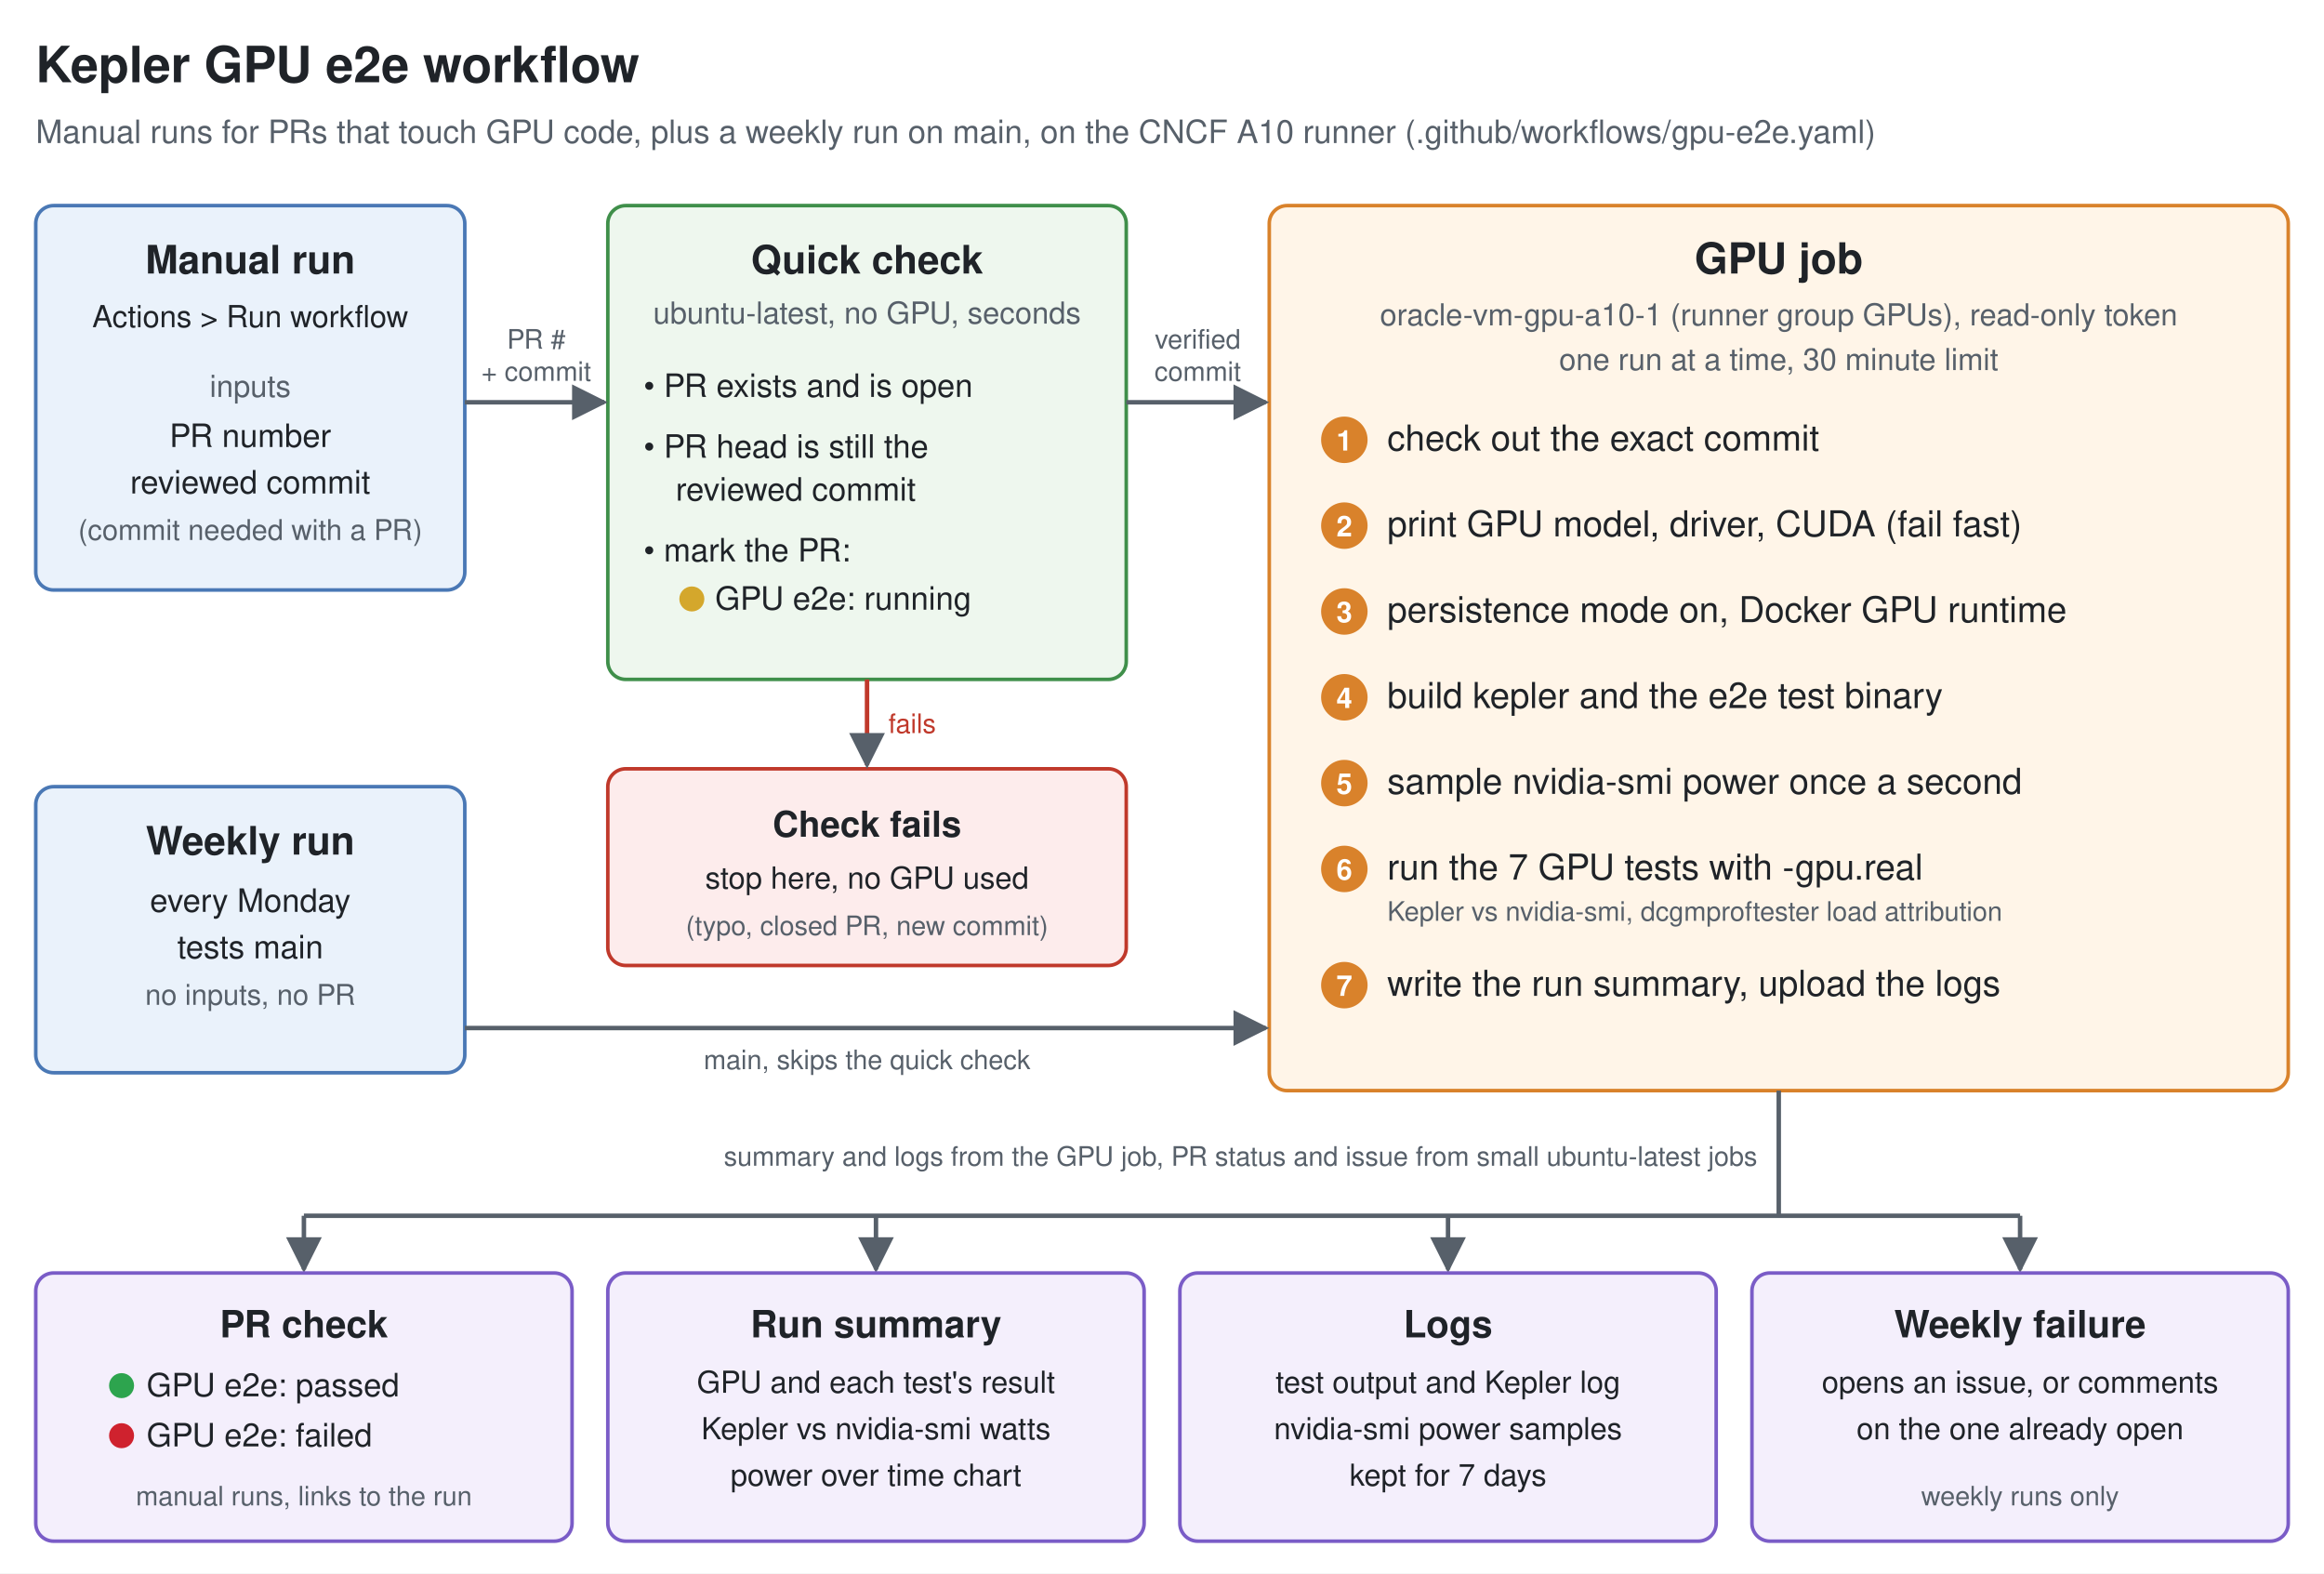
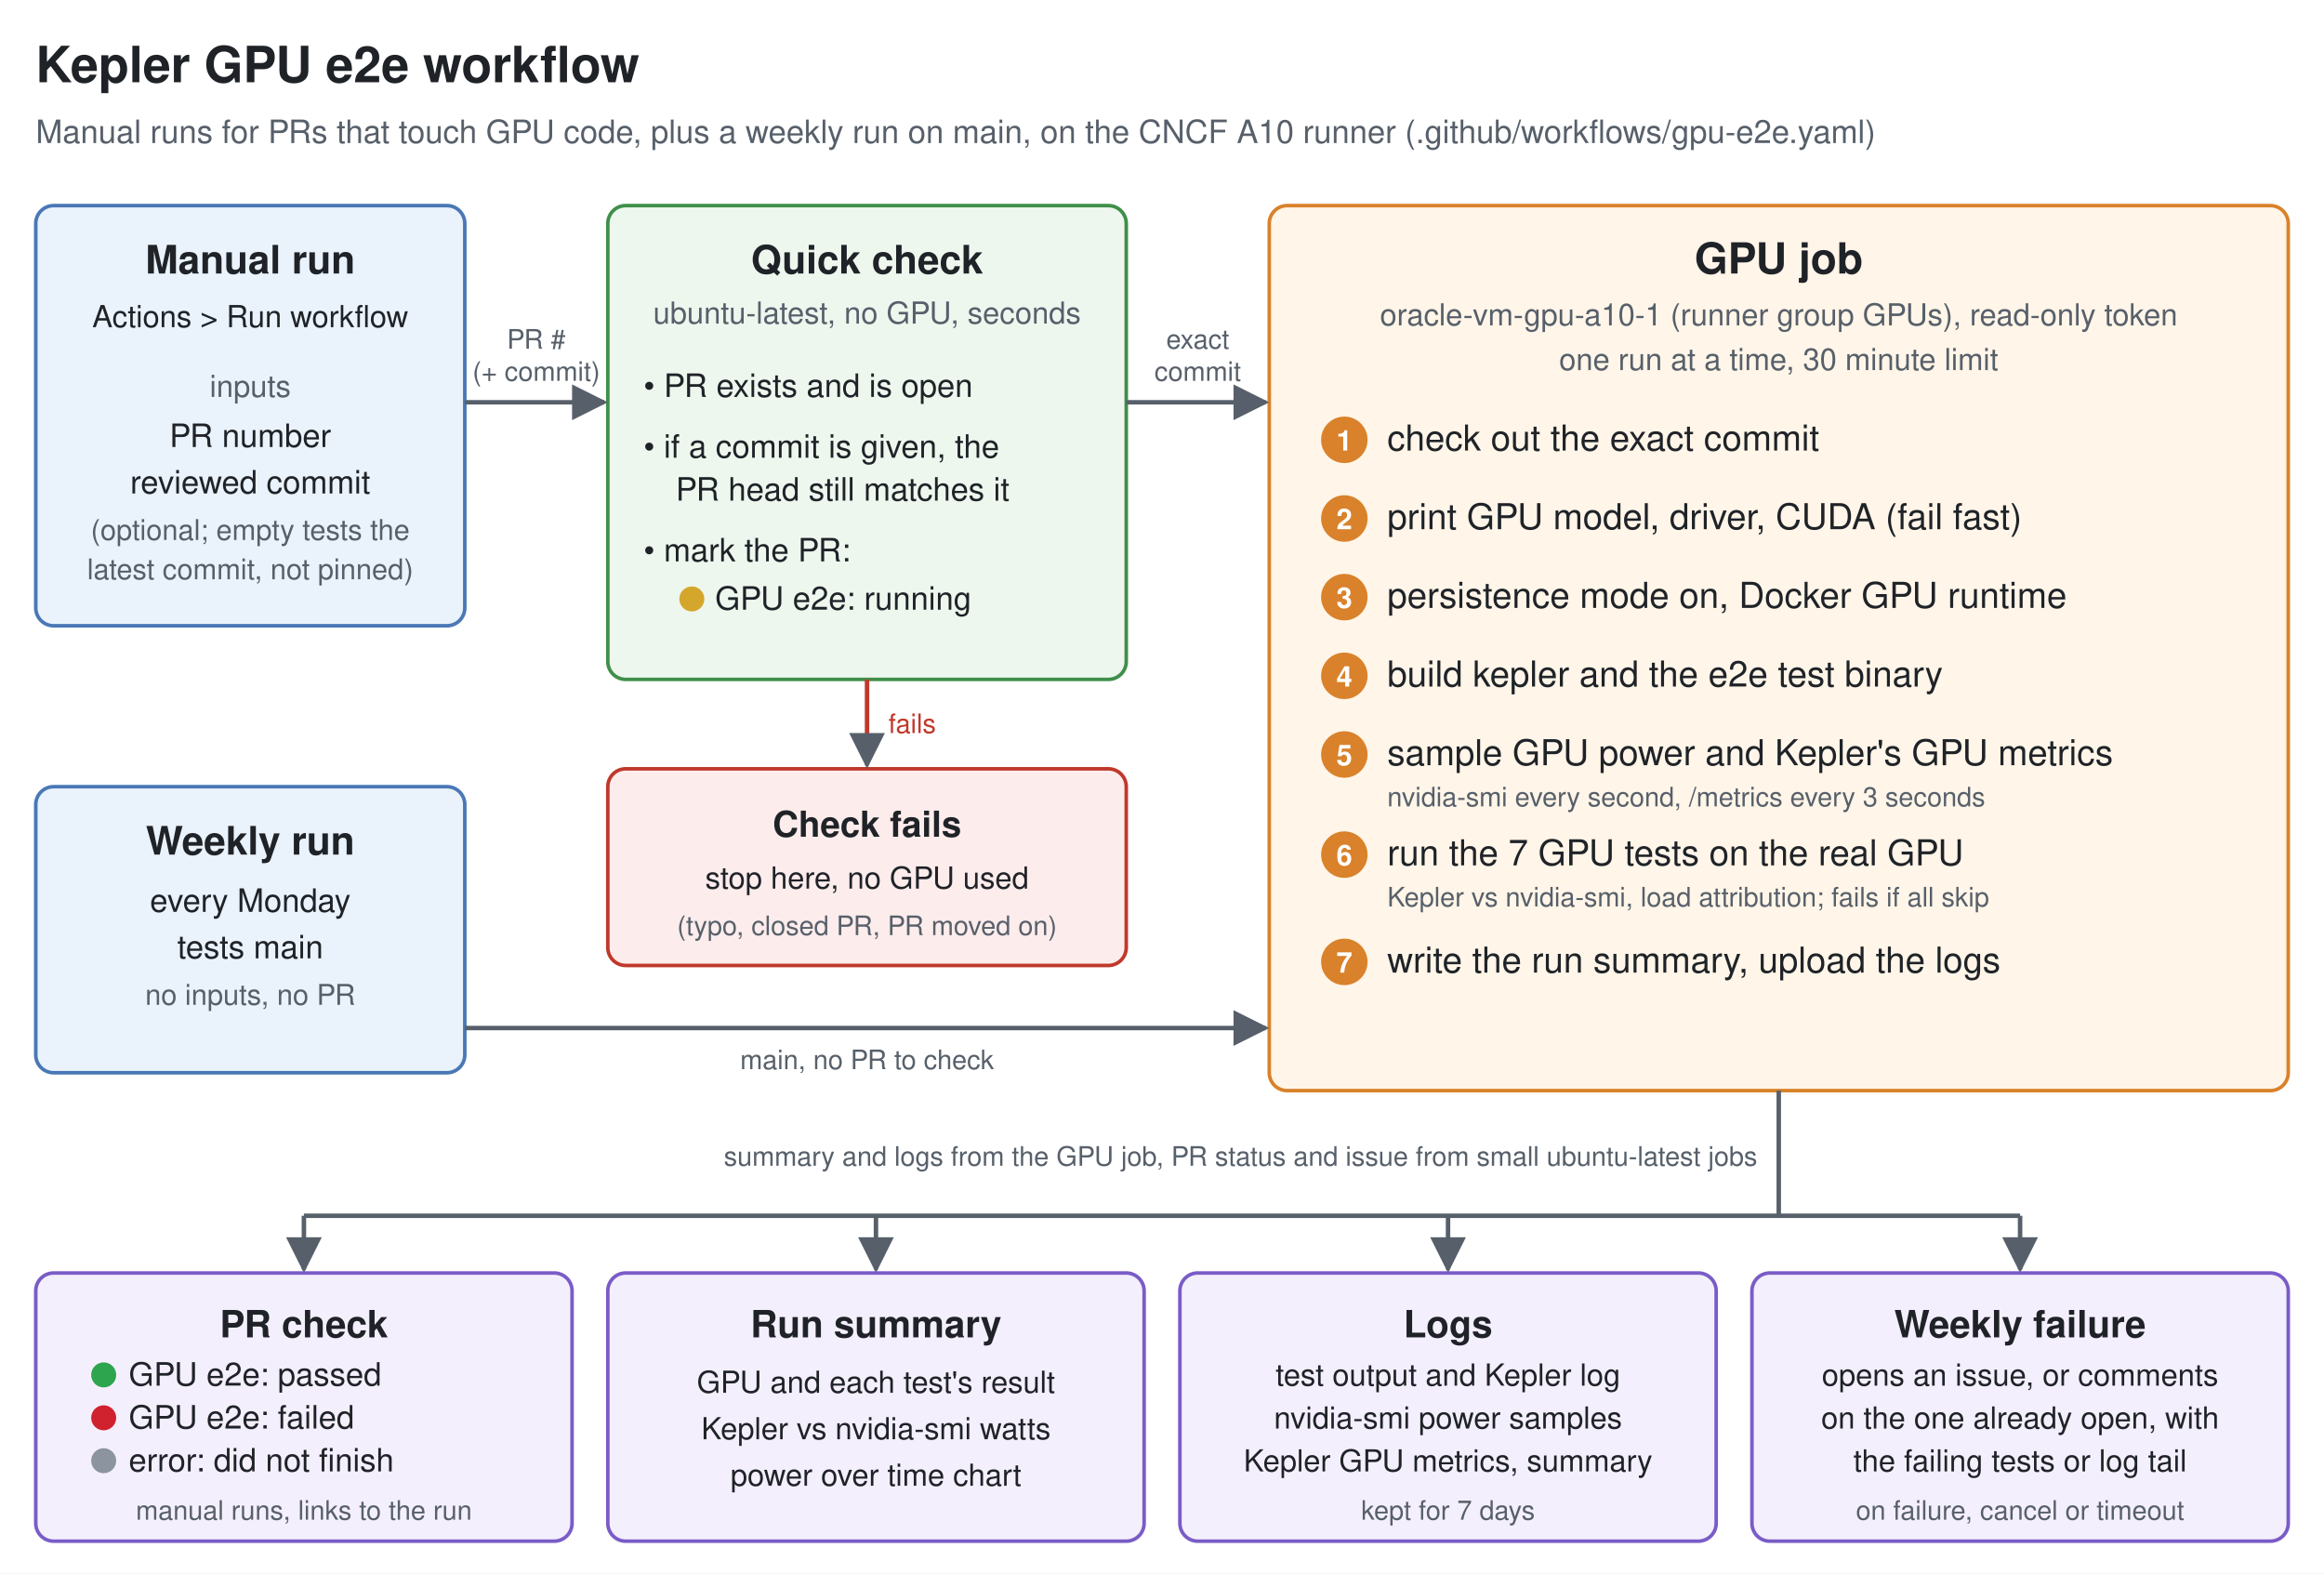
<svg xmlns="http://www.w3.org/2000/svg" viewBox="0 0 1300 880" width="1300" height="880">
  <defs>
    <marker id="arrow" viewBox="0 0 10 10" refX="9" refY="5" markerWidth="8" markerHeight="8" orient="auto-start-reverse">
      <polygon points="0,0 10,5 0,10" fill="#57606a" />
    </marker>
  </defs>
  <rect x="0" y="0" width="1300" height="880" fill="#ffffff" />
  <g font-family="Helvetica Neue, Helvetica, Arial, sans-serif" fill="#1f2328">
    <text x="20" y="46" font-size="28" font-weight="bold">Kepler GPU e2e workflow</text>
    <text x="20" y="80" font-size="18" fill="#57606a">Manual runs for PRs that touch GPU code, plus a weekly run on main, on the CNCF A10 runner (.github/workflows/gpu-e2e.yaml)</text>
-     <rect x="20" y="115" width="240" height="215" rx="10" fill="#eaf2fb" stroke="#4a78b5" stroke-width="2" />
+     <rect x="20" y="115" width="240" height="235" rx="10" fill="#eaf2fb" stroke="#4a78b5" stroke-width="2" />
    <text x="140" y="153" font-size="22" font-weight="bold" text-anchor="middle">Manual run</text>
    <text x="140" y="183" font-size="17" text-anchor="middle">Actions &gt; Run workflow</text>
    <text x="140" y="222" font-size="17" fill="#57606a" text-anchor="middle">inputs</text>
    <text x="140" y="250" font-size="18" text-anchor="middle">PR number</text>
    <text x="140" y="276" font-size="18" text-anchor="middle">reviewed commit</text>
-     <text x="140" y="302" font-size="16" fill="#57606a" text-anchor="middle">(commit needed with a PR)</text>
+     <text x="140" y="302" font-size="16" fill="#57606a" text-anchor="middle">(optional; empty tests the</text>
+     <text x="140" y="324" font-size="16" fill="#57606a" text-anchor="middle">latest commit, not pinned)</text>
    <rect x="20" y="440" width="240" height="160" rx="10" fill="#eaf2fb" stroke="#4a78b5" stroke-width="2" />
    <text x="140" y="478" font-size="22" font-weight="bold" text-anchor="middle">Weekly run</text>
    <text x="140" y="510" font-size="18" text-anchor="middle">every Monday</text>
    <text x="140" y="536" font-size="18" text-anchor="middle">tests main</text>
    <text x="140" y="562" font-size="16" fill="#57606a" text-anchor="middle">no inputs, no PR</text>
    <rect x="340" y="115" width="290" height="265" rx="10" fill="#eef7ee" stroke="#3f8f4a" stroke-width="2" />
    <text x="485" y="153" font-size="22" font-weight="bold" text-anchor="middle">Quick check</text>
    <text x="485" y="181" font-size="17" fill="#57606a" text-anchor="middle">ubuntu-latest, no GPU, seconds</text>
    <text x="360" y="222" font-size="18">• PR exists and is open</text>
-     <text x="360" y="256" font-size="18">• PR head is still the</text>
-     <text x="378" y="280" font-size="18">reviewed commit</text>
+     <text x="360" y="256" font-size="18">• if a commit is given, the</text>
+     <text x="378" y="280" font-size="18">PR head still matches it</text>
    <text x="360" y="314" font-size="18">• mark the PR:</text>
    <circle cx="387" cy="335" r="7" fill="#d4a72c" />
    <text x="400" y="341" font-size="18">GPU e2e: running</text>
    <rect x="340" y="430" width="290" height="110" rx="10" fill="#fdecec" stroke="#c0392b" stroke-width="2" />
    <text x="485" y="468" font-size="20" font-weight="bold" text-anchor="middle">Check fails</text>
    <text x="485" y="497" font-size="17" text-anchor="middle">stop here, no GPU used</text>
-     <text x="485" y="523" font-size="15" fill="#57606a" text-anchor="middle">(typo, closed PR, new commit)</text>
+     <text x="485" y="523" font-size="15" fill="#57606a" text-anchor="middle">(typo, closed PR, PR moved on)</text>
    <rect x="710" y="115" width="570" height="495" rx="10" fill="#fff5e8" stroke="#d9822b" stroke-width="2" />
    <text x="995" y="153" font-size="24" font-weight="bold" text-anchor="middle">GPU job</text>
    <text x="995" y="182" font-size="17" fill="#57606a" text-anchor="middle">oracle-vm-gpu-a10-1 (runner group GPUs), read-only token</text>
    <text x="995" y="207" font-size="17" fill="#57606a" text-anchor="middle">one run at a time, 30 minute limit</text>
    <circle cx="752" cy="246" r="13" fill="#d9822b" />
    <text x="752" y="252" font-size="16" font-weight="bold" fill="#ffffff" text-anchor="middle">1</text>
    <text x="776" y="252" font-size="20">check out the exact commit</text>
-     <circle cx="752" cy="294" r="13" fill="#d9822b" />
-     <text x="752" y="300" font-size="16" font-weight="bold" fill="#ffffff" text-anchor="middle">2</text>
-     <text x="776" y="300" font-size="20">print GPU model, driver, CUDA (fail fast)</text>
-     <circle cx="752" cy="342" r="13" fill="#d9822b" />
-     <text x="752" y="348" font-size="16" font-weight="bold" fill="#ffffff" text-anchor="middle">3</text>
-     <text x="776" y="348" font-size="20">persistence mode on, Docker GPU runtime</text>
-     <circle cx="752" cy="390" r="13" fill="#d9822b" />
-     <text x="752" y="396" font-size="16" font-weight="bold" fill="#ffffff" text-anchor="middle">4</text>
-     <text x="776" y="396" font-size="20">build kepler and the e2e test binary</text>
-     <circle cx="752" cy="438" r="13" fill="#d9822b" />
-     <text x="752" y="444" font-size="16" font-weight="bold" fill="#ffffff" text-anchor="middle">5</text>
-     <text x="776" y="444" font-size="20">sample nvidia-smi power once a second</text>
-     <circle cx="752" cy="486" r="13" fill="#d9822b" />
-     <text x="752" y="492" font-size="16" font-weight="bold" fill="#ffffff" text-anchor="middle">6</text>
-     <text x="776" y="492" font-size="20">run the 7 GPU tests with -gpu.real</text>
-     <text x="776" y="515" font-size="15" fill="#57606a">Kepler vs nvidia-smi, dcgmproftester load attribution</text>
-     <circle cx="752" cy="551" r="13" fill="#d9822b" />
-     <text x="752" y="557" font-size="16" font-weight="bold" fill="#ffffff" text-anchor="middle">7</text>
-     <text x="776" y="557" font-size="20">write the run summary, upload the logs</text>
+     <circle cx="752" cy="290" r="13" fill="#d9822b" />
+     <text x="752" y="296" font-size="16" font-weight="bold" fill="#ffffff" text-anchor="middle">2</text>
+     <text x="776" y="296" font-size="20">print GPU model, driver, CUDA (fail fast)</text>
+     <circle cx="752" cy="334" r="13" fill="#d9822b" />
+     <text x="752" y="340" font-size="16" font-weight="bold" fill="#ffffff" text-anchor="middle">3</text>
+     <text x="776" y="340" font-size="20">persistence mode on, Docker GPU runtime</text>
+     <circle cx="752" cy="378" r="13" fill="#d9822b" />
+     <text x="752" y="384" font-size="16" font-weight="bold" fill="#ffffff" text-anchor="middle">4</text>
+     <text x="776" y="384" font-size="20">build kepler and the e2e test binary</text>
+     <circle cx="752" cy="422" r="13" fill="#d9822b" />
+     <text x="752" y="428" font-size="16" font-weight="bold" fill="#ffffff" text-anchor="middle">5</text>
+     <text x="776" y="428" font-size="20">sample GPU power and Kepler's GPU metrics</text>
+     <text x="776" y="451" font-size="15" fill="#57606a">nvidia-smi every second, /metrics every 3 seconds</text>
+     <circle cx="752" cy="478" r="13" fill="#d9822b" />
+     <text x="752" y="484" font-size="16" font-weight="bold" fill="#ffffff" text-anchor="middle">6</text>
+     <text x="776" y="484" font-size="20">run the 7 GPU tests on the real GPU</text>
+     <text x="776" y="507" font-size="15" fill="#57606a">Kepler vs nvidia-smi, load attribution; fails if all skip</text>
+     <circle cx="752" cy="538" r="13" fill="#d9822b" />
+     <text x="752" y="544" font-size="16" font-weight="bold" fill="#ffffff" text-anchor="middle">7</text>
+     <text x="776" y="544" font-size="20">write the run summary, upload the logs</text>
    <line x1="260" y1="225" x2="338" y2="225" stroke="#57606a" stroke-width="2.5" marker-end="url(#arrow)" />
    <text x="300" y="195" font-size="15" fill="#57606a" text-anchor="middle">PR #</text>
-     <text x="300" y="213" font-size="15" fill="#57606a" text-anchor="middle">+ commit</text>
+     <text x="300" y="213" font-size="15" fill="#57606a" text-anchor="middle">(+ commit)</text>
    <line x1="630" y1="225" x2="708" y2="225" stroke="#57606a" stroke-width="2.5" marker-end="url(#arrow)" />
-     <text x="670" y="195" font-size="15" fill="#57606a" text-anchor="middle">verified</text>
+     <text x="670" y="195" font-size="15" fill="#57606a" text-anchor="middle">exact</text>
    <text x="670" y="213" font-size="15" fill="#57606a" text-anchor="middle">commit</text>
    <line x1="485" y1="380" x2="485" y2="428" stroke="#c0392b" stroke-width="2.5" marker-end="url(#arrow)" />
    <text x="497" y="410" font-size="15" fill="#c0392b">fails</text>
    <line x1="260" y1="575" x2="708" y2="575" stroke="#57606a" stroke-width="2.5" marker-end="url(#arrow)" />
-     <text x="485" y="598" font-size="15" fill="#57606a" text-anchor="middle">main, skips the quick check</text>
+     <text x="485" y="598" font-size="15" fill="#57606a" text-anchor="middle">main, no PR to check</text>
    <line x1="995" y1="610" x2="995" y2="680" stroke="#57606a" stroke-width="2.5" />
    <text x="983" y="652" font-size="15" fill="#57606a" text-anchor="end">summary and logs from the GPU job, PR status and issue from small ubuntu-latest jobs</text>
    <line x1="170" y1="680" x2="1130" y2="680" stroke="#57606a" stroke-width="2.5" />
    <line x1="170" y1="680" x2="170" y2="710" stroke="#57606a" stroke-width="2.5" marker-end="url(#arrow)" />
    <line x1="490" y1="680" x2="490" y2="710" stroke="#57606a" stroke-width="2.5" marker-end="url(#arrow)" />
    <line x1="810" y1="680" x2="810" y2="710" stroke="#57606a" stroke-width="2.5" marker-end="url(#arrow)" />
    <line x1="1130" y1="680" x2="1130" y2="710" stroke="#57606a" stroke-width="2.5" marker-end="url(#arrow)" />
    <rect x="20" y="712" width="300" height="150" rx="10" fill="#f4effc" stroke="#7a5cc7" stroke-width="2" />
    <text x="170" y="748" font-size="21" font-weight="bold" text-anchor="middle">PR check</text>
-     <circle cx="68" cy="775" r="7" fill="#2da44e" />
-     <text x="82" y="781" font-size="18">GPU e2e: passed</text>
-     <circle cx="68" cy="803" r="7" fill="#cf222e" />
-     <text x="82" y="809" font-size="18">GPU e2e: failed</text>
-     <text x="170" y="842" font-size="15" fill="#57606a" text-anchor="middle">manual runs, links to the run</text>
+     <circle cx="58" cy="769" r="7" fill="#2da44e" />
+     <text x="72" y="775" font-size="18">GPU e2e: passed</text>
+     <circle cx="58" cy="793" r="7" fill="#cf222e" />
+     <text x="72" y="799" font-size="18">GPU e2e: failed</text>
+     <circle cx="58" cy="817" r="7" fill="#8c959f" />
+     <text x="72" y="823" font-size="18">error: did not finish</text>
+     <text x="170" y="850" font-size="15" fill="#57606a" text-anchor="middle">manual runs, links to the run</text>
    <rect x="340" y="712" width="300" height="150" rx="10" fill="#f4effc" stroke="#7a5cc7" stroke-width="2" />
    <text x="490" y="748" font-size="21" font-weight="bold" text-anchor="middle">Run summary</text>
    <text x="490" y="779" font-size="17" text-anchor="middle">GPU and each test's result</text>
    <text x="490" y="805" font-size="17" text-anchor="middle">Kepler vs nvidia-smi watts</text>
    <text x="490" y="831" font-size="17" text-anchor="middle">power over time chart</text>
    <rect x="660" y="712" width="300" height="150" rx="10" fill="#f4effc" stroke="#7a5cc7" stroke-width="2" />
    <text x="810" y="748" font-size="21" font-weight="bold" text-anchor="middle">Logs</text>
-     <text x="810" y="779" font-size="17" text-anchor="middle">test output and Kepler log</text>
-     <text x="810" y="805" font-size="17" text-anchor="middle">nvidia-smi power samples</text>
-     <text x="810" y="831" font-size="17" text-anchor="middle">kept for 7 days</text>
+     <text x="810" y="775" font-size="17" text-anchor="middle">test output and Kepler log</text>
+     <text x="810" y="799" font-size="17" text-anchor="middle">nvidia-smi power samples</text>
+     <text x="810" y="823" font-size="17" text-anchor="middle">Kepler GPU metrics, summary</text>
+     <text x="810" y="850" font-size="15" fill="#57606a" text-anchor="middle">kept for 7 days</text>
    <rect x="980" y="712" width="300" height="150" rx="10" fill="#f4effc" stroke="#7a5cc7" stroke-width="2" />
    <text x="1130" y="748" font-size="21" font-weight="bold" text-anchor="middle">Weekly failure</text>
-     <text x="1130" y="779" font-size="17" text-anchor="middle">opens an issue, or comments</text>
-     <text x="1130" y="805" font-size="17" text-anchor="middle">on the one already open</text>
-     <text x="1130" y="842" font-size="15" fill="#57606a" text-anchor="middle">weekly runs only</text>
+     <text x="1130" y="775" font-size="17" text-anchor="middle">opens an issue, or comments</text>
+     <text x="1130" y="799" font-size="17" text-anchor="middle">on the one already open, with</text>
+     <text x="1130" y="823" font-size="17" text-anchor="middle">the failing tests or log tail</text>
+     <text x="1130" y="850" font-size="15" fill="#57606a" text-anchor="middle">on failure, cancel or timeout</text>
  </g>
</svg>
